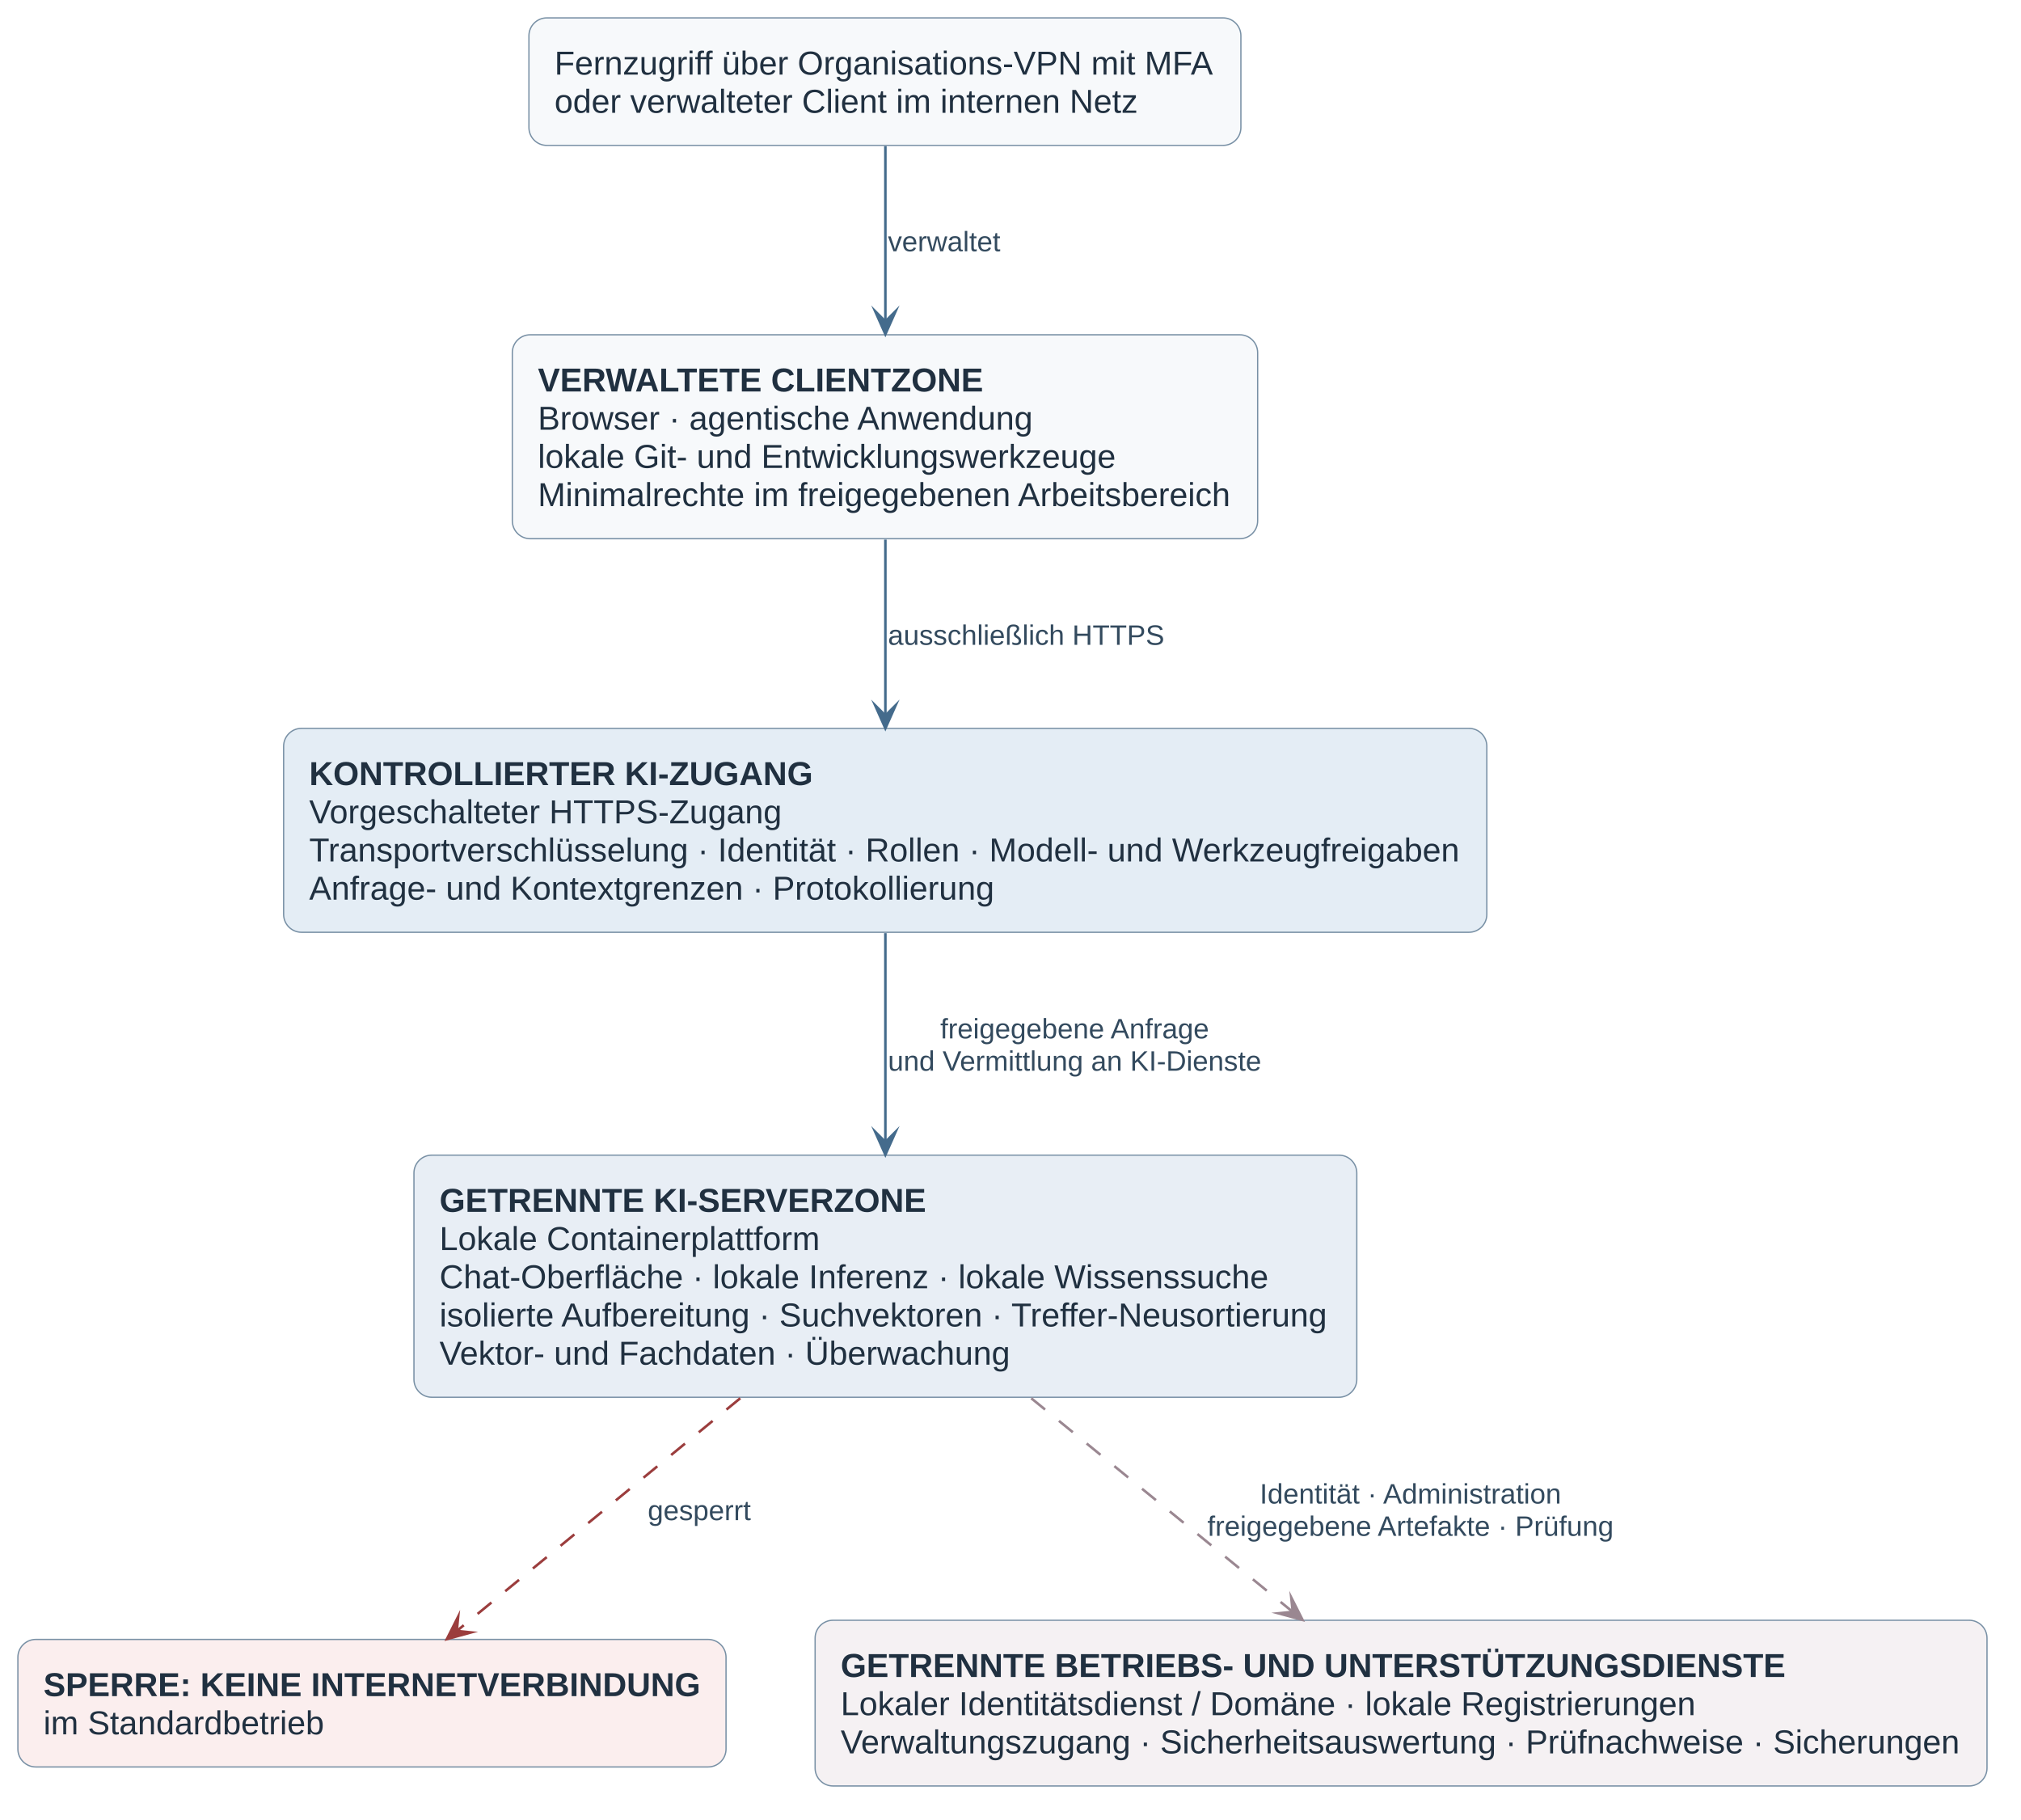
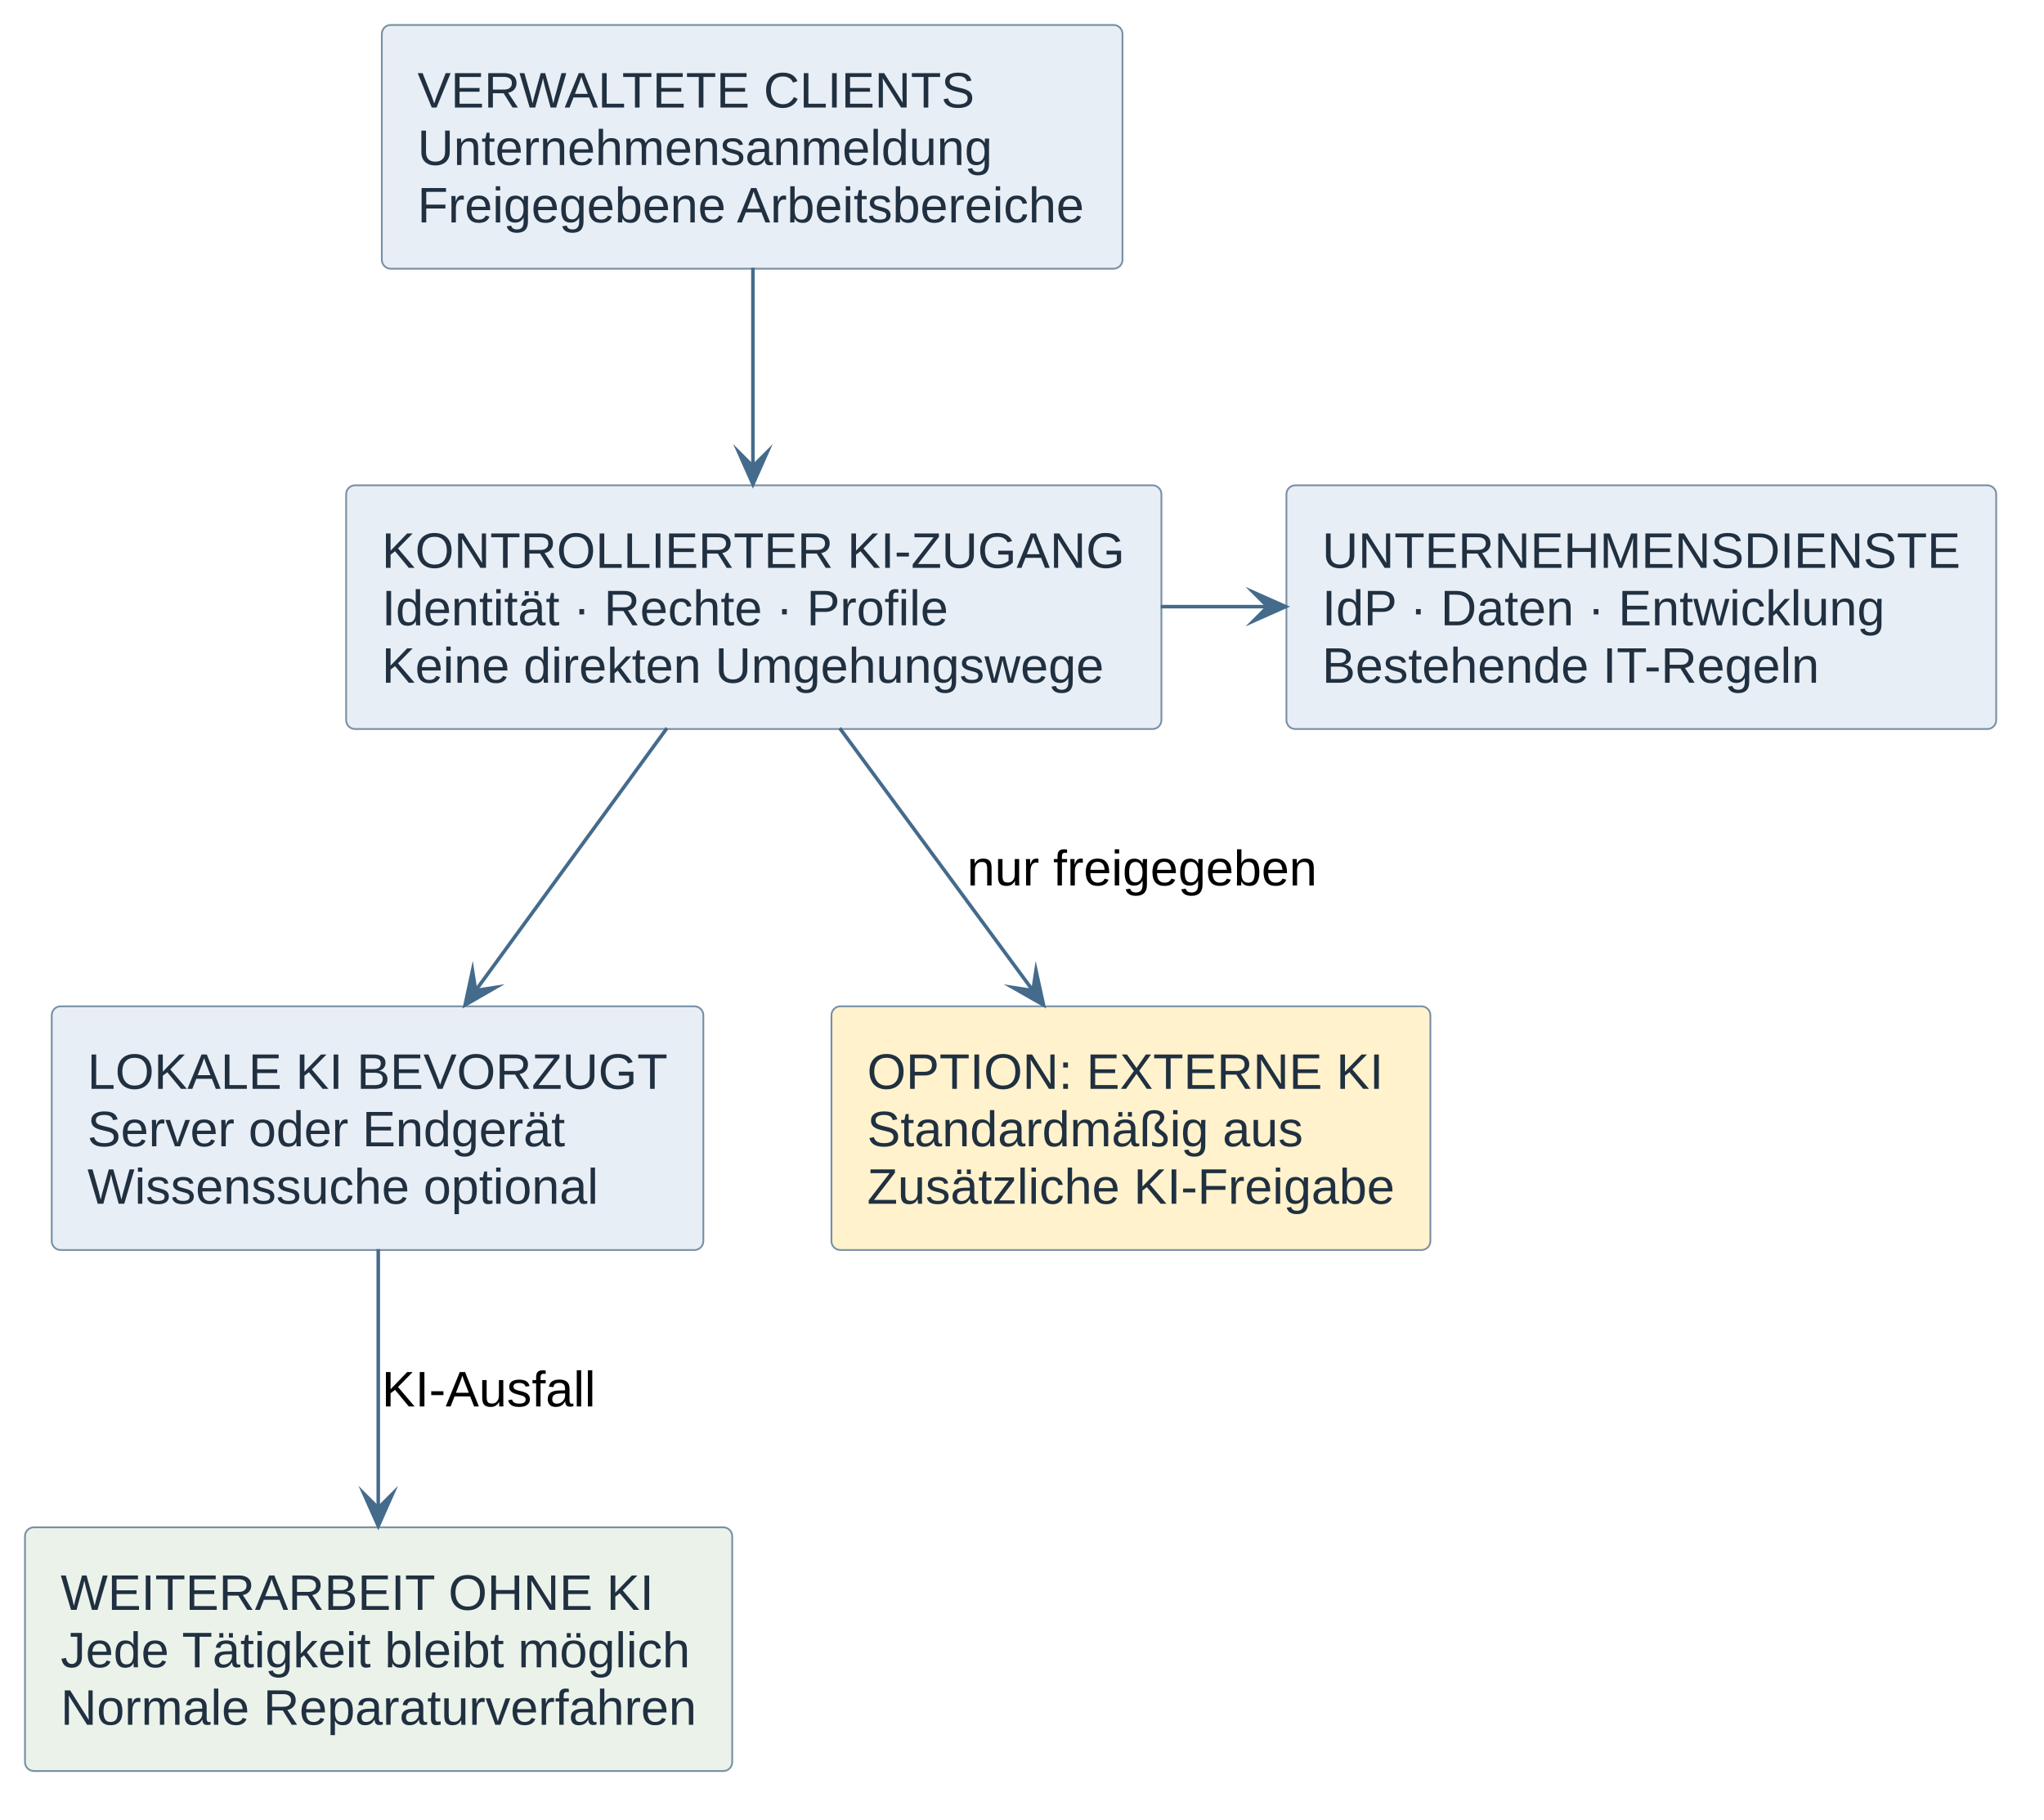
- <svg xmlns="http://www.w3.org/2000/svg" contentStyleType="text/css" data-diagram-type="DESCRIPTION" height="1335px" preserveAspectRatio="none" style="width:1483px;height:1335px;background:#FFFFFF;" version="1.1" viewBox="0 0 1483 1335" width="1483.125px" zoomAndPan="magnify">
+ <svg xmlns="http://www.w3.org/2000/svg" contentStyleType="text/css" data-diagram-type="DESCRIPTION" height="956.25px" preserveAspectRatio="none" style="width:1074px;height:956px;background:#FFFFFF;" version="1.1" viewBox="0 0 1074 956" width="1074.375px" zoomAndPan="magnify">
  <defs />
  <g>
-     <g class="entity" data-qualified-name="zugang" data-source-line="18" id="ent0001">
-       <rect fill="#F7F9FB" height="93.558" rx="13.125" ry="13.125" style="stroke:#7890A5;stroke-width:0.938;" width="522.441" x="388.125" y="13.125" />
-       <text fill="#203040" font-family="Arial" font-size="24.375" lengthAdjust="spacing" textLength="484.941" x="406.875" y="54.739">Fernzugriff über Organisations-VPN mit MFA</text>
-       <text fill="#203040" font-family="Arial" font-size="24.375" lengthAdjust="spacing" textLength="428.098" x="406.875" y="82.767">oder verwalteter Client im internen Netz</text>
+     <g class="entity" data-qualified-name="client" data-source-line="17" id="ent0001">
+       <rect fill="#E8EEF5" height="128.055" rx="4.688" ry="4.688" style="stroke:#7890A5;stroke-width:0.938;" width="389.183" x="200.625" y="13.125" />
+       <text fill="#203040" font-family="Arial" font-size="26.25" lengthAdjust="spacing" textLength="296.094" x="219.375" y="56.497">VERWALTETE CLIENTS</text>
+       <text fill="#203040" font-family="Arial" font-size="26.25" lengthAdjust="spacing" textLength="302.067" x="219.375" y="86.682">Unternehmensanmeldung</text>
+       <text fill="#203040" font-family="Arial" font-size="26.25" lengthAdjust="spacing" textLength="351.683" x="219.375" y="116.867">Freigegebene Arbeitsbereiche</text>
    </g>
-     <g class="entity" data-qualified-name="client" data-source-line="19" id="ent0002">
-       <rect fill="#F7F9FB" height="149.615" rx="13.125" ry="13.125" style="stroke:#7890A5;stroke-width:0.938;" width="546.923" x="375.938" y="245.625" />
-       <text fill="#203040" font-family="Arial" font-size="24.375" font-weight="700" lengthAdjust="spacing" textLength="330.407" x="394.688" y="287.238">VERWALTETE CLIENTZONE</text>
-       <text fill="#203040" font-family="Arial" font-size="24.375" lengthAdjust="spacing" textLength="364.482" x="394.688" y="315.267">Browser · agentische Anwendung</text>
-       <text fill="#203040" font-family="Arial" font-size="24.375" lengthAdjust="spacing" textLength="424.063" x="394.688" y="343.296">lokale Git- und Entwicklungswerkzeuge</text>
-       <text fill="#203040" font-family="Arial" font-size="24.375" lengthAdjust="spacing" textLength="509.423" x="394.688" y="371.325">Minimalrechte im freigegebenen Arbeitsbereich</text>
+     <g class="entity" data-qualified-name="gateway" data-source-line="18" id="ent0002">
+       <rect fill="#E8EEF5" height="128.055" rx="4.688" ry="4.688" style="stroke:#7890A5;stroke-width:0.938;" width="428.379" x="181.875" y="255" />
+       <text fill="#203040" font-family="Arial" font-size="26.25" lengthAdjust="spacing" textLength="390.879" x="200.625" y="298.372">KONTROLLIERTER KI-ZUGANG</text>
+       <text fill="#203040" font-family="Arial" font-size="26.25" lengthAdjust="spacing" textLength="297.632" x="200.625" y="328.557">Identität · Rechte · Profile</text>
+       <text fill="#203040" font-family="Arial" font-size="26.25" lengthAdjust="spacing" textLength="379.407" x="200.625" y="358.742">Keine direkten Umgehungswege</text>
    </g>
-     <g class="entity" data-qualified-name="gateway" data-source-line="20" id="ent0003">
-       <rect fill="#E4EDF5" height="149.615" rx="13.125" ry="13.125" style="stroke:#7890A5;stroke-width:0.938;" width="882.901" x="208.125" y="534.375" />
-       <text fill="#203040" font-family="Arial" font-size="24.375" font-weight="700" lengthAdjust="spacing" textLength="369.66" x="226.875" y="575.989">KONTROLLIERTER KI-ZUGANG</text>
-       <text fill="#203040" font-family="Arial" font-size="24.375" lengthAdjust="spacing" textLength="348.177" x="226.875" y="604.017">Vorgeschalteter HTTPS-Zugang</text>
-       <text fill="#203040" font-family="Arial" font-size="24.375" lengthAdjust="spacing" textLength="845.401" x="226.875" y="632.046">Transportverschlüsselung · Identität · Rollen · Modell- und Werkzeugfreigaben</text>
-       <text fill="#203040" font-family="Arial" font-size="24.375" lengthAdjust="spacing" textLength="502.699" x="226.875" y="660.075">Anfrage- und Kontextgrenzen · Protokollierung</text>
+     <g class="entity" data-qualified-name="support" data-source-line="19" id="ent0003">
+       <rect fill="#E8EEF5" height="128.055" rx="4.688" ry="4.688" style="stroke:#7890A5;stroke-width:0.938;" width="372.944" x="675.938" y="255" />
+       <text fill="#203040" font-family="Arial" font-size="26.25" lengthAdjust="spacing" textLength="335.444" x="694.688" y="298.372">UNTERNEHMENSDIENSTE</text>
+       <text fill="#203040" font-family="Arial" font-size="26.25" lengthAdjust="spacing" textLength="296.171" x="694.688" y="328.557">IdP · Daten · Entwicklung</text>
+       <text fill="#203040" font-family="Arial" font-size="26.25" lengthAdjust="spacing" textLength="262.667" x="694.688" y="358.742">Bestehende IT-Regeln</text>
    </g>
-     <g class="entity" data-qualified-name="server" data-source-line="21" id="ent0004">
-       <rect fill="#E8EEF5" height="177.644" rx="13.125" ry="13.125" style="stroke:#7890A5;stroke-width:0.938;" width="691.864" x="303.75" y="847.5" />
-       <text fill="#203040" font-family="Arial" font-size="24.375" font-weight="700" lengthAdjust="spacing" textLength="357.532" x="322.5" y="889.114">GETRENNTE KI-SERVERZONE</text>
-       <text fill="#203040" font-family="Arial" font-size="24.375" lengthAdjust="spacing" textLength="279.11" x="322.5" y="917.142">Lokale Containerplattform</text>
-       <text fill="#203040" font-family="Arial" font-size="24.375" lengthAdjust="spacing" textLength="608.292" x="322.5" y="945.171">Chat-Oberfläche · lokale Inferenz · lokale Wissenssuche</text>
-       <text fill="#203040" font-family="Arial" font-size="24.375" lengthAdjust="spacing" textLength="654.364" x="322.5" y="973.2">isolierte Aufbereitung · Suchvektoren · Treffer-Neusortierung</text>
-       <text fill="#203040" font-family="Arial" font-size="24.375" lengthAdjust="spacing" textLength="420.028" x="322.5" y="1001.229">Vektor- und Fachdaten · Überwachung</text>
+     <g class="entity" data-qualified-name="lokal" data-source-line="20" id="ent0004">
+       <rect fill="#E8EEF5" height="128.055" rx="4.688" ry="4.688" style="stroke:#7890A5;stroke-width:0.938;" width="342.374" x="27.188" y="528.75" />
+       <text fill="#203040" font-family="Arial" font-size="26.25" lengthAdjust="spacing" textLength="304.874" x="45.938" y="572.122">LOKALE KI BEVORZUGT</text>
+       <text fill="#203040" font-family="Arial" font-size="26.25" lengthAdjust="spacing" textLength="250.977" x="45.938" y="602.307">Server oder Endgerät</text>
+       <text fill="#203040" font-family="Arial" font-size="26.25" lengthAdjust="spacing" textLength="268.473" x="45.938" y="632.492">Wissenssuche optional</text>
    </g>
-     <g class="entity" data-qualified-name="noegress" data-source-line="22" id="ent0005">
-       <rect fill="#FBEEEE" height="93.558" rx="13.125" ry="13.125" style="stroke:#7890A5;stroke-width:0.938;" width="519.632" x="13.125" y="1202.812" />
-       <text fill="#203040" font-family="Arial" font-size="24.375" font-weight="700" lengthAdjust="spacing" textLength="482.132" x="31.875" y="1244.426">SPERRE: KEINE INTERNETVERBINDUNG</text>
-       <text fill="#203040" font-family="Arial" font-size="24.375" lengthAdjust="spacing" textLength="205.95" x="31.875" y="1272.455">im Standardbetrieb</text>
+     <g class="entity" data-qualified-name="extern" data-source-line="21" id="ent0005">
+       <rect fill="#FFF2CC" height="128.055" rx="4.688" ry="4.688" style="stroke:#7890A5;stroke-width:0.938;" width="314.702" x="436.875" y="528.75" />
+       <text fill="#203040" font-family="Arial" font-size="26.25" lengthAdjust="spacing" textLength="271.293" x="455.625" y="572.122">OPTION: EXTERNE KI</text>
+       <text fill="#203040" font-family="Arial" font-size="26.25" lengthAdjust="spacing" textLength="229.085" x="455.625" y="602.307">Standardmäßig aus</text>
+       <text fill="#203040" font-family="Arial" font-size="26.25" lengthAdjust="spacing" textLength="277.202" x="455.625" y="632.492">Zusätzliche KI-Freigabe</text>
    </g>
-     <g class="entity" data-qualified-name="support" data-source-line="23" id="ent0006">
-       <rect fill="#F5F1F3" height="121.587" rx="13.125" ry="13.125" style="stroke:#7890A5;stroke-width:0.938;" width="859.93" x="598.125" y="1188.75" />
-       <text fill="#203040" font-family="Arial" font-size="24.375" font-weight="700" lengthAdjust="spacing" textLength="693.355" x="616.875" y="1230.363">GETRENNTE BETRIEBS- UND UNTERSTÜTZUNGSDIENSTE</text>
-       <text fill="#203040" font-family="Arial" font-size="24.375" lengthAdjust="spacing" textLength="627.323" x="616.875" y="1258.392">Lokaler Identitätsdienst / Domäne · lokale Registrierungen</text>
-       <text fill="#203040" font-family="Arial" font-size="24.375" lengthAdjust="spacing" textLength="822.43" x="616.875" y="1286.421">Verwaltungszugang · Sicherheitsauswertung · Prüfnachweise · Sicherungen</text>
+     <g class="entity" data-qualified-name="weiter" data-source-line="22" id="ent0006">
+       <rect fill="#EAF2EA" height="128.055" rx="4.688" ry="4.688" style="stroke:#7890A5;stroke-width:0.938;" width="371.611" x="13.125" y="802.5" />
+       <text fill="#203040" font-family="Arial" font-size="26.25" lengthAdjust="spacing" textLength="312.116" x="31.875" y="845.872">WEITERARBEIT OHNE KI</text>
+       <text fill="#203040" font-family="Arial" font-size="26.25" lengthAdjust="spacing" textLength="331.214" x="31.875" y="876.057">Jede Tätigkeit bleibt möglich</text>
+       <text fill="#203040" font-family="Arial" font-size="26.25" lengthAdjust="spacing" textLength="334.111" x="31.875" y="906.242">Normale Reparaturverfahren</text>
    </g>
-     <g class="link" data-entity-1="ent0001" data-entity-2="ent0002" data-link-type="dependency" data-source-line="25" id="lnk7">
-       <path d="M649.688,107.213 C649.688,145.369 649.688,191.325 649.688,235.819" fill="none" id="zugang-to-client" style="stroke:#446B8C;stroke-width:1.875;" />
-       <polygon fill="#446B8C" points="649.688,245.194,657.188,228.319,649.688,235.819,642.188,228.319,649.688,245.194" style="stroke:#446B8C;stroke-width:1.875;stroke-linejoin:miter;stroke-miterlimit:10;" />
-       <text fill="#334A5E" font-family="Arial" font-size="20.625" lengthAdjust="spacing" textLength="82.53" x="651.562" y="184.346">verwaltet</text>
+     <g class="link" data-entity-1="ent0001" data-entity-2="ent0002" data-link-type="dependency" data-source-line="23" id="lnk7">
+       <path d="M395.625,140.7 C395.625,175.688 395.625,209.963 395.625,245.044" fill="none" id="client-to-gateway" style="stroke:#446B8C;stroke-width:1.875;" />
+       <polygon fill="#446B8C" points="395.625,254.419,403.125,237.544,395.625,245.044,388.125,237.544,395.625,254.419" style="stroke:#446B8C;stroke-width:1.875;stroke-linejoin:miter;stroke-miterlimit:10;" />
    </g>
-     <g class="link" data-entity-1="ent0002" data-entity-2="ent0003" data-link-type="dependency" data-source-line="26" id="lnk8">
-       <path d="M649.688,395.887 C649.688,438.45 649.688,482.475 649.688,524.981" fill="none" id="client-to-gateway" style="stroke:#446B8C;stroke-width:1.875;" />
-       <polygon fill="#446B8C" points="649.688,534.356,657.188,517.481,649.688,524.981,642.188,517.481,649.688,534.356" style="stroke:#446B8C;stroke-width:1.875;stroke-linejoin:miter;stroke-miterlimit:10;" />
-       <text fill="#334A5E" font-family="Arial" font-size="20.625" lengthAdjust="spacing" textLength="202.866" x="651.562" y="473.096">ausschließlich HTTPS</text>
+     <g class="link" data-entity-1="ent0002" data-entity-2="ent0003" data-link-type="dependency" data-source-line="24" id="lnk8">
+       <path d="M609.919,318.75 C631.781,318.75 644.288,318.75 666.15,318.75" fill="none" id="gateway-to-support" style="stroke:#446B8C;stroke-width:1.875;" />
+       <polygon fill="#446B8C" points="675.525,318.75,658.65,311.25,666.15,318.75,658.65,326.25,675.525,318.75" style="stroke:#446B8C;stroke-width:1.875;stroke-linejoin:miter;stroke-miterlimit:10;" />
    </g>
-     <g class="link" data-entity-1="ent0003" data-entity-2="ent0004" data-link-type="dependency" data-source-line="27" id="lnk9">
-       <path d="M649.688,684.638 C649.688,732.919 649.688,786.956 649.688,837.844" fill="none" id="gateway-to-server" style="stroke:#446B8C;stroke-width:1.875;" />
-       <polygon fill="#446B8C" points="649.688,847.219,657.188,830.344,649.688,837.844,642.188,830.344,649.688,847.219" style="stroke:#446B8C;stroke-width:1.875;stroke-linejoin:miter;stroke-miterlimit:10;" />
-       <text fill="#334A5E" font-family="Arial" font-size="20.625" lengthAdjust="spacing" textLength="198.385" x="689.942" y="761.846">freigegebene Anfrage</text>
-       <text fill="#334A5E" font-family="Arial" font-size="20.625" lengthAdjust="spacing" textLength="275.144" x="651.562" y="785.563">und Vermittlung an KI-Dienste</text>
+     <g class="link" data-entity-1="ent0002" data-entity-2="ent0004" data-link-type="dependency" data-source-line="25" id="lnk9">
+       <path d="M350.456,382.575 C318.675,426.169 281.804,476.719 249.911,520.462" fill="none" id="gateway-to-lokal" style="stroke:#446B8C;stroke-width:1.875;" />
+       <polygon fill="#446B8C" points="244.387,528.038,260.389,518.821,249.911,520.462,248.269,509.983,244.387,528.038" style="stroke:#446B8C;stroke-width:1.875;stroke-linejoin:miter;stroke-miterlimit:10;" />
    </g>
-     <g class="link" data-entity-1="ent0004" data-entity-2="ent0005" data-link-type="dependency" data-source-line="28" id="lnk10">
-       <path d="M543.206,1025.85 C473.119,1083.394 391.491,1150.403 335.166,1196.622" fill="none" id="server-to-noegress" style="stroke:#9B3D3D;stroke-width:1.875;stroke-dasharray:13.125,13.125;" />
-       <polygon fill="#9B3D3D" points="327.919,1202.569,345.722,1197.662,335.166,1196.622,336.206,1186.066,327.919,1202.569" style="stroke:#9B3D3D;stroke-width:1.875;stroke-linejoin:miter;stroke-miterlimit:10;" />
-       <text fill="#334A5E" font-family="Arial" font-size="20.625" lengthAdjust="spacing" textLength="75.662" x="475.312" y="1115.284">gesperrt</text>
+     <g class="link" data-entity-1="ent0002" data-entity-2="ent0005" data-link-type="dependency" data-source-line="27" id="lnk11">
+       <path d="M441.225,382.575 C473.306,426.169 510.556,476.743 542.749,520.487" fill="none" id="gateway-to-extern" style="stroke:#446B8C;stroke-width:1.875;" />
+       <polygon fill="#446B8C" points="548.306,528.038,544.344,510.001,542.749,520.487,532.263,518.892,548.306,528.038" style="stroke:#446B8C;stroke-width:1.875;stroke-linejoin:miter;stroke-miterlimit:10;" />
+       <text fill="#000000" font-family="Arial" font-size="26.25" lengthAdjust="spacing" textLength="183.891" x="508.125" y="465.247">nur freigegeben</text>
    </g>
-     <g class="link" data-entity-1="ent0004" data-entity-2="ent0006" data-link-type="dependency" data-source-line="29" id="lnk11">
-       <path d="M756.712,1025.85 C820.369,1077.844 892.177,1136.507 948.577,1182.576" fill="none" id="server-to-support" style="stroke:#9A8791;stroke-width:1.875;stroke-dasharray:13.125,13.125;" />
-       <polygon fill="#9A8791" points="955.837,1188.506,947.513,1172.023,948.577,1182.576,938.024,1183.64,955.837,1188.506" style="stroke:#9A8791;stroke-width:1.875;stroke-linejoin:miter;stroke-miterlimit:10;" />
-       <text fill="#334A5E" font-family="Arial" font-size="20.625" lengthAdjust="spacing" textLength="222.393" x="924.368" y="1103.096">Identität · Administration</text>
-       <text fill="#334A5E" font-family="Arial" font-size="20.625" lengthAdjust="spacing" textLength="299.254" x="885.938" y="1126.813">freigegebene Artefakte · Prüfung</text>
+     <g class="link" data-entity-1="ent0004" data-entity-2="ent0006" data-link-type="dependency" data-source-line="28" id="lnk12">
+       <path d="M198.75,656.325 C198.75,699.919 198.75,748.669 198.75,792.413" fill="none" id="lokal-to-weiter" style="stroke:#446B8C;stroke-width:1.875;" />
+       <polygon fill="#446B8C" points="198.75,801.788,206.25,784.913,198.75,792.413,191.25,784.913,198.75,801.788" style="stroke:#446B8C;stroke-width:1.875;stroke-linejoin:miter;stroke-miterlimit:10;" />
+       <text fill="#000000" font-family="Arial" font-size="26.25" lengthAdjust="spacing" textLength="112.332" x="200.625" y="738.997">KI-Ausfall</text>
    </g>
  </g>
</svg>
